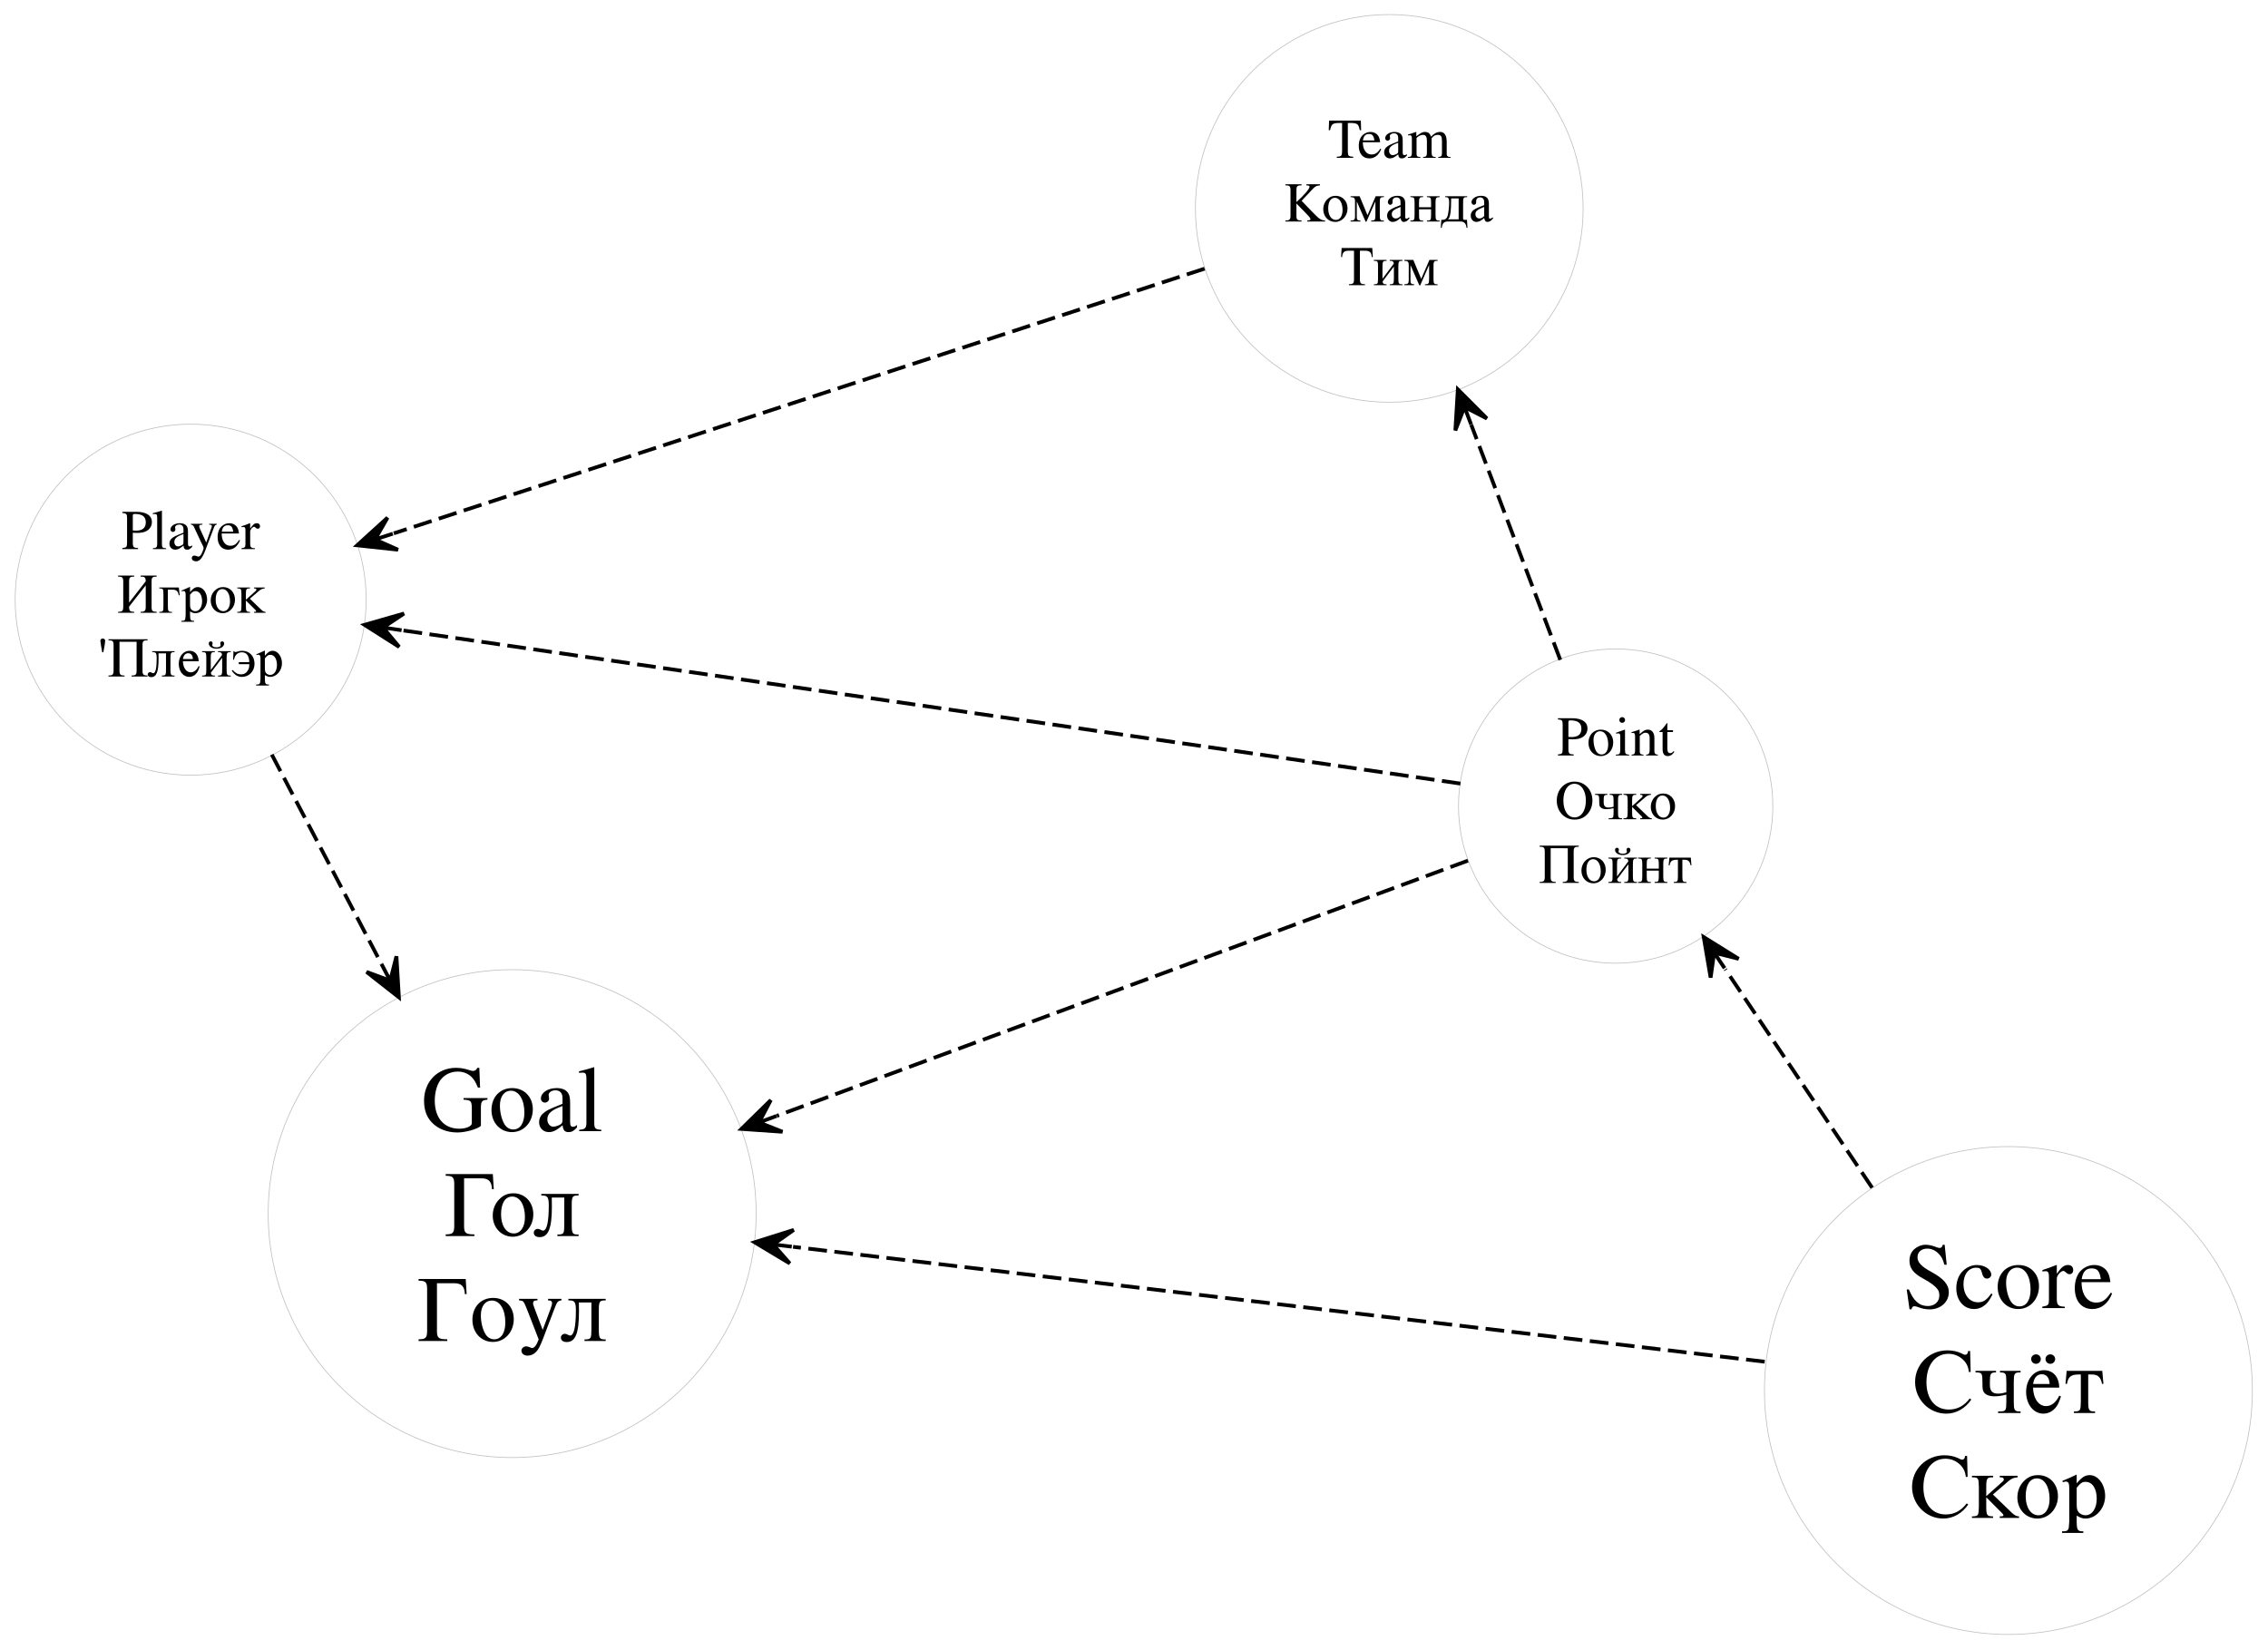
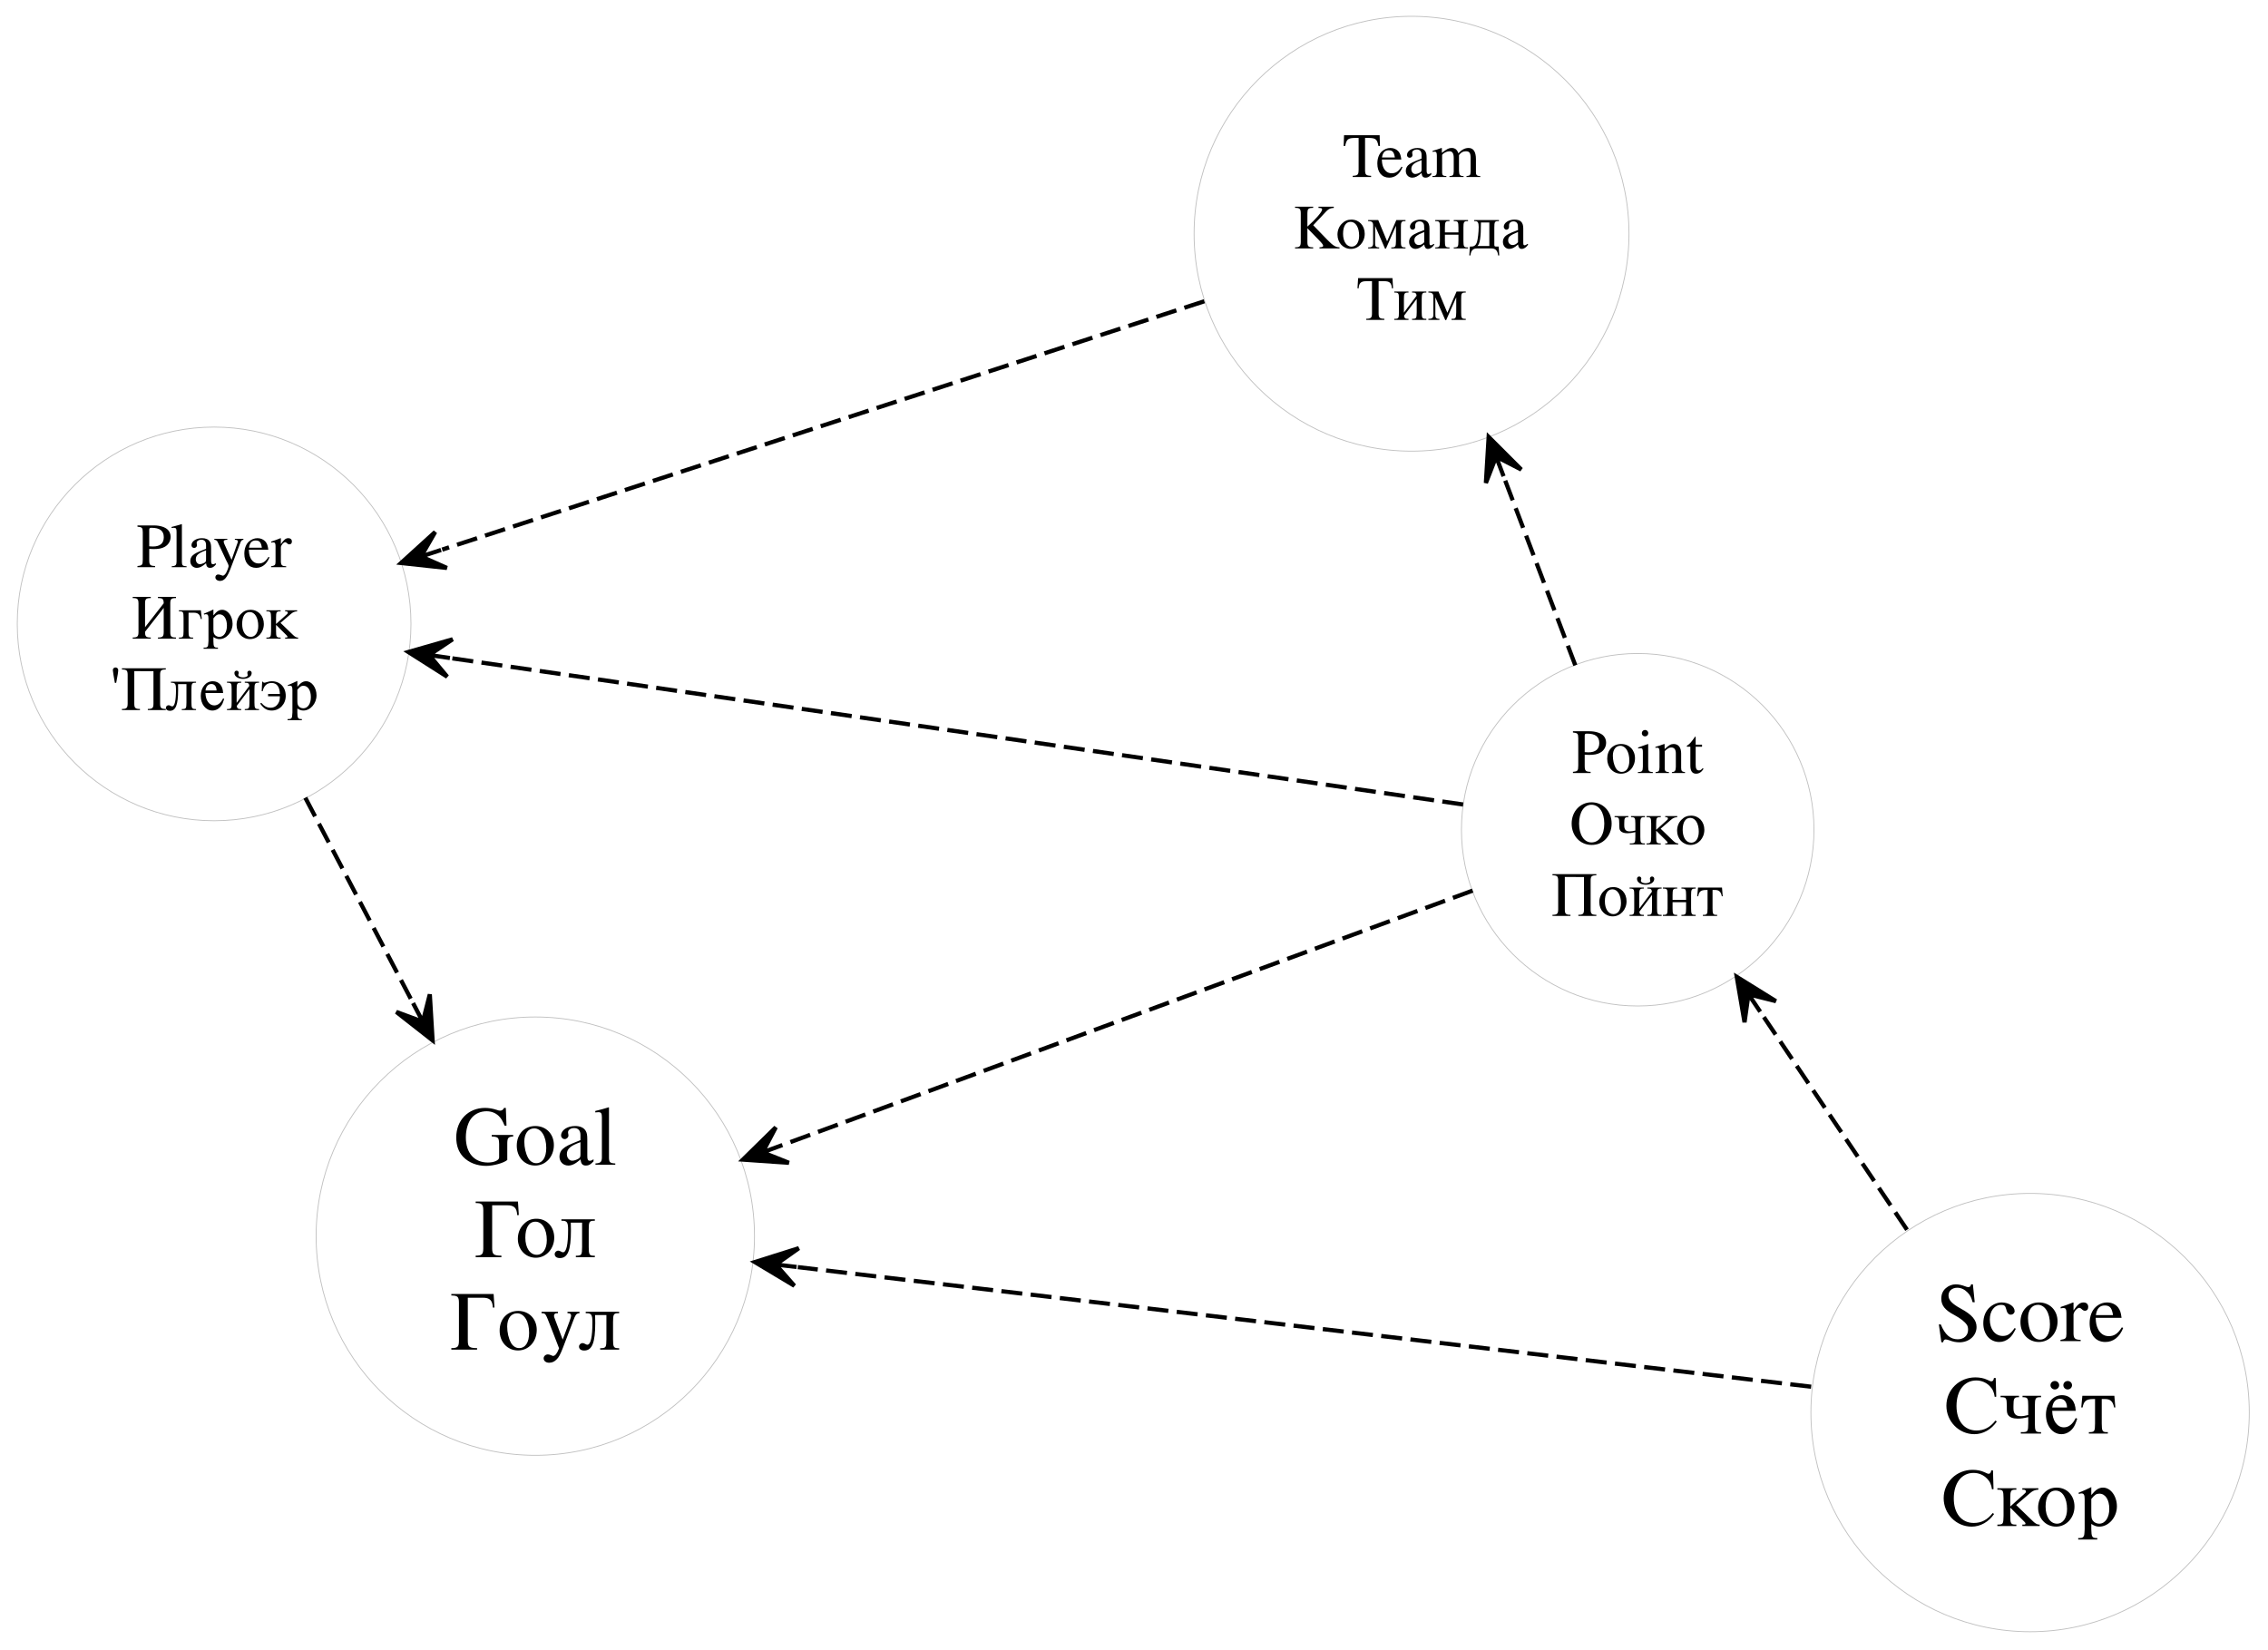
- <svg xmlns="http://www.w3.org/2000/svg" xmlns:xlink="http://www.w3.org/1999/xlink" width="605pt" height="440pt" viewBox="0.00 0.00 604.82 440.18">
-   <g id="graph0" class="graph" transform="scale(1 1) rotate(0) translate(4 436.1787)">
+ <svg xmlns="http://www.w3.org/2000/svg" xmlns:xlink="http://www.w3.org/1999/xlink" width="539pt" height="392pt" viewBox="0.00 0.00 539.08 392.46">
+   <g id="graph0" class="graph" transform="scale(1 1) rotate(0) translate(4 388.4623)">
    <g id="node1" class="node root has-pronunciation">
      <g id="a_node1">
        <a xlink:href="javascript:history.back()" xlink:title="Очко" target="_top">
-           <ellipse fill="none" stroke="#c0c0c0" stroke-width=".2" cx="426.948" cy="-221.04" rx="41.94" ry="41.94" />
-           <text text-anchor="middle" x="426.948" y="-234.54" font-family="Times,serif" font-size="15.00" fill="#000000">Point</text>
-           <text text-anchor="middle" x="426.948" y="-217.54" font-family="Times,serif" font-size="15.00" fill="#000000">Очко</text>
-           <text text-anchor="middle" x="426.948" y="-200.54" font-family="Times,serif" font-size="15.00" fill="#000000">Пойнт</text>
+           <ellipse fill="none" stroke="#c0c0c0" stroke-width=".2" cx="385.39" cy="-191.013" rx="41.94" ry="41.94" />
+           <text text-anchor="middle" x="385.39" y="-204.513" font-family="Times,serif" font-size="15.00" fill="#000000">Point</text>
+           <text text-anchor="middle" x="385.39" y="-187.513" font-family="Times,serif" font-size="15.00" fill="#000000">Очко</text>
+           <text text-anchor="middle" x="385.39" y="-170.513" font-family="Times,serif" font-size="15.00" fill="#000000">Пойнт</text>
        </a>
      </g>
    </g>
    <g id="node3" class="node has-pronunciation">
      <g id="a_node3">
        <a xlink:href="../goal.html" xlink:title="Гол" target="_top">
-           <ellipse fill="none" stroke="#c0c0c0" stroke-width=".2" cx="132.466" cy="-112.272" rx="65.108" ry="65.108" />
-           <text text-anchor="middle" x="132.466" y="-134.273" font-family="Times,serif" font-size="25.00" fill="#000000">Goal</text>
-           <text text-anchor="middle" x="132.466" y="-106.272" font-family="Times,serif" font-size="25.00" fill="#000000">Гол</text>
-           <text text-anchor="middle" x="132.466" y="-78.272" font-family="Times,serif" font-size="25.00" fill="#000000">Гoул</text>
+           <ellipse fill="none" stroke="#c0c0c0" stroke-width=".2" cx="123.09" cy="-94.308" rx="52.152" ry="52.152" />
+           <text text-anchor="middle" x="123.09" y="-111.308" font-family="Times,serif" font-size="20.00" fill="#000000">Goal</text>
+           <text text-anchor="middle" x="123.09" y="-89.308" font-family="Times,serif" font-size="20.00" fill="#000000">Гол</text>
+           <text text-anchor="middle" x="123.09" y="-67.308" font-family="Times,serif" font-size="20.00" fill="#000000">Гoул</text>
        </a>
      </g>
    </g>
    <g id="edge5" class="edge">
-       <path fill="none" stroke="#000000" stroke-dasharray="5,2" d="M387.538,-206.484C340.476,-189.101 260.88,-159.702 203.099,-138.361" />
-       <polygon fill="#000000" stroke="#000000" points="193.661,-134.875 204.601,-134.118 198.352,-136.607 203.042,-138.34 203.042,-138.34 203.042,-138.34 198.352,-136.607 201.483,-142.561 193.661,-134.875 193.661,-134.875" />
+       <path fill="none" stroke="#000000" stroke-dasharray="5,2" d="M346.121,-176.536C302.62,-160.498 232.016,-134.467 181.909,-115.994" />
+       <polygon fill="#000000" stroke="#000000" points="172.489,-112.521 183.429,-111.758 177.181,-114.25 181.872,-115.98 181.872,-115.98 181.872,-115.98 177.181,-114.25 180.315,-120.202 172.489,-112.521 172.489,-112.521" />
    </g>
    <g id="node4" class="node has-pronunciation">
      <g id="a_node4">
        <a xlink:href="../player.html" xlink:title="Игрок" target="_top">
-           <ellipse fill="none" stroke="#c0c0c0" stroke-width=".2" cx="46.669" cy="-276.13" rx="46.839" ry="46.839" />
-           <text text-anchor="middle" x="46.669" y="-289.63" font-family="Times,serif" font-size="15.00" fill="#000000">Player</text>
-           <text text-anchor="middle" x="46.669" y="-272.63" font-family="Times,serif" font-size="15.00" fill="#000000">Игрок</text>
-           <text text-anchor="middle" x="46.669" y="-255.63" font-family="Times,serif" font-size="15.00" fill="#000000">'Плейэр</text>
+           <ellipse fill="none" stroke="#c0c0c0" stroke-width=".2" cx="46.669" cy="-239.995" rx="46.839" ry="46.839" />
+           <text text-anchor="middle" x="46.669" y="-253.495" font-family="Times,serif" font-size="15.00" fill="#000000">Player</text>
+           <text text-anchor="middle" x="46.669" y="-236.495" font-family="Times,serif" font-size="15.00" fill="#000000">Игрок</text>
+           <text text-anchor="middle" x="46.669" y="-219.495" font-family="Times,serif" font-size="15.00" fill="#000000">'Плейэр</text>
        </a>
      </g>
    </g>
    <g id="edge6" class="edge">
-       <path fill="none" stroke="#000000" stroke-dasharray="5,2" d="M385.527,-227.04C317.087,-236.955 180.299,-256.771 103.088,-267.957" />
-       <polygon fill="#000000" stroke="#000000" points="93.06,-269.409 102.312,-263.522 98.008,-268.692 102.957,-267.976 102.957,-267.976 102.957,-267.976 98.008,-268.692 103.602,-272.429 93.06,-269.409 93.06,-269.409" />
+       <path fill="none" stroke="#000000" stroke-dasharray="5,2" d="M343.856,-197.019C283.365,-205.767 170.859,-222.036 102.969,-231.853" />
+       <polygon fill="#000000" stroke="#000000" points="92.88,-233.312 102.133,-227.427 97.828,-232.597 102.777,-231.881 102.777,-231.881 102.777,-231.881 97.828,-232.597 103.421,-236.335 92.88,-233.312 92.88,-233.312" />
    </g>
    <g id="node5" class="node has-pronunciation">
      <g id="a_node5">
        <a xlink:href="../team.html" xlink:title="Команда" target="_top">
-           <ellipse fill="none" stroke="#c0c0c0" stroke-width=".2" cx="366.532" cy="-380.56" rx="51.738" ry="51.738" />
-           <text text-anchor="middle" x="366.532" y="-394.06" font-family="Times,serif" font-size="15.00" fill="#000000">Team</text>
-           <text text-anchor="middle" x="366.532" y="-377.06" font-family="Times,serif" font-size="15.00" fill="#000000">Команда</text>
-           <text text-anchor="middle" x="366.532" y="-360.06" font-family="Times,serif" font-size="15.00" fill="#000000">Тим</text>
+           <ellipse fill="none" stroke="#c0c0c0" stroke-width=".2" cx="331.576" cy="-332.844" rx="51.738" ry="51.738" />
+           <text text-anchor="middle" x="331.576" y="-346.344" font-family="Times,serif" font-size="15.00" fill="#000000">Team</text>
+           <text text-anchor="middle" x="331.576" y="-329.344" font-family="Times,serif" font-size="15.00" fill="#000000">Команда</text>
+           <text text-anchor="middle" x="331.576" y="-312.344" font-family="Times,serif" font-size="15.00" fill="#000000">Тим</text>
        </a>
      </g>
    </g>
    <g id="edge7" class="edge">
-       <path fill="none" stroke="#000000" stroke-dasharray="5,2" d="M412.168,-260.063C405.019,-278.94 396.293,-301.978 388.394,-322.835" />
-       <polygon fill="#000000" stroke="#000000" points="384.831,-332.242 384.165,-321.296 386.602,-327.566 388.373,-322.89 388.373,-322.89 388.373,-322.89 386.602,-327.566 392.582,-324.484 384.831,-332.242 384.831,-332.242" />
+       <path fill="none" stroke="#000000" stroke-dasharray="5,2" d="M370.543,-230.144C365.311,-243.933 359.312,-259.743 353.615,-274.759" />
+       <polygon fill="#000000" stroke="#000000" points="349.926,-284.482 349.266,-273.536 351.7,-279.807 353.473,-275.132 353.473,-275.132 353.473,-275.132 351.7,-279.807 357.681,-276.729 349.926,-284.482 349.926,-284.482" />
    </g>
    <g id="node2" class="node has-pronunciation">
      <g id="a_node2">
        <a xlink:href="../score.html" xlink:title="Счёт" target="_top">
-           <ellipse fill="none" stroke="#c0c0c0" stroke-width=".2" cx="531.762" cy="-65.054" rx="65.108" ry="65.108" />
-           <text text-anchor="middle" x="531.762" y="-87.054" font-family="Times,serif" font-size="25.00" fill="#000000">Score</text>
-           <text text-anchor="middle" x="531.762" y="-59.054" font-family="Times,serif" font-size="25.00" fill="#000000">Счёт</text>
-           <text text-anchor="middle" x="531.762" y="-31.054" font-family="Times,serif" font-size="25.00" fill="#000000">Скор</text>
+           <ellipse fill="none" stroke="#c0c0c0" stroke-width=".2" cx="478.75" cy="-52.326" rx="52.152" ry="52.152" />
+           <text text-anchor="middle" x="478.75" y="-69.326" font-family="Times,serif" font-size="20.00" fill="#000000">Score</text>
+           <text text-anchor="middle" x="478.75" y="-47.326" font-family="Times,serif" font-size="20.00" fill="#000000">Счёт</text>
+           <text text-anchor="middle" x="478.75" y="-25.326" font-family="Times,serif" font-size="20.00" fill="#000000">Скор</text>
        </a>
      </g>
    </g>
    <g id="edge4" class="edge">
-       <path fill="none" stroke="#000000" stroke-dasharray="5,2" d="M495.397,-119.172C482.592,-138.228 468.374,-159.389 456.228,-177.464" />
-       <polygon fill="#000000" stroke="#000000" points="450.448,-186.067 452.29,-175.257 453.236,-181.917 456.025,-177.766 456.025,-177.766 456.025,-177.766 453.236,-181.917 459.76,-180.276 450.448,-186.067 450.448,-186.067" />
+       <path fill="none" stroke="#000000" stroke-dasharray="5,2" d="M449.466,-95.827C438.355,-112.333 425.709,-131.118 414.605,-147.614" />
+       <polygon fill="#000000" stroke="#000000" points="408.954,-156.008 410.806,-145.2 411.746,-151.861 414.539,-147.713 414.539,-147.713 414.539,-147.713 411.746,-151.861 418.272,-150.226 408.954,-156.008 408.954,-156.008" />
    </g>
    <g id="edge1" class="edge">
-       <path fill="none" stroke="#000000" stroke-dasharray="5,2" d="M466.719,-72.745C395.698,-81.144 282.138,-94.573 207.426,-103.408" />
-       <polygon fill="#000000" stroke="#000000" points="197.15,-104.623 206.552,-98.98 202.115,-104.036 207.081,-103.449 207.081,-103.449 207.081,-103.449 202.115,-104.036 207.609,-107.918 197.15,-104.623 197.15,-104.623" />
+       <path fill="none" stroke="#000000" stroke-dasharray="5,2" d="M426.653,-58.475C362.603,-66.036 254,-78.856 185.541,-86.936" />
+       <polygon fill="#000000" stroke="#000000" points="175.327,-88.142 184.73,-82.501 180.292,-87.556 185.258,-86.97 185.258,-86.97 185.258,-86.97 180.292,-87.556 185.785,-91.439 175.327,-88.142 175.327,-88.142" />
    </g>
    <g id="edge2" class="edge">
-       <path fill="none" stroke="#000000" stroke-dasharray="5,2" d="M68.319,-234.782C77.19,-217.84 87.683,-197.8 97.585,-178.89" />
-       <polygon fill="#000000" stroke="#000000" points="102.236,-170.006 101.584,-180.953 99.917,-174.436 97.598,-178.866 97.598,-178.866 97.598,-178.866 99.917,-174.436 93.611,-176.778 102.236,-170.006 102.236,-170.006" />
+       <path fill="none" stroke="#000000" stroke-dasharray="5,2" d="M68.364,-198.636C76.332,-183.447 85.486,-165.995 93.999,-149.767" />
+       <polygon fill="#000000" stroke="#000000" points="98.651,-140.899 97.99,-151.845 96.328,-145.327 94.005,-149.754 94.005,-149.754 94.005,-149.754 96.328,-145.327 90.02,-147.664 98.651,-140.899 98.651,-140.899" />
    </g>
    <g id="edge3" class="edge">
-       <path fill="none" stroke="#000000" stroke-dasharray="5,2" d="M317.254,-364.472C258.739,-345.367 161.46,-313.608 100.868,-293.825" />
-       <polygon fill="#000000" stroke="#000000" points="91.102,-290.637 102.005,-289.462 95.855,-292.188 100.608,-293.74 100.608,-293.74 100.608,-293.74 95.855,-292.188 99.211,-298.018 91.102,-290.637 91.102,-290.637" />
+       <path fill="none" stroke="#000000" stroke-dasharray="5,2" d="M282.275,-316.776C231.702,-300.295 153.237,-274.724 100.929,-257.677" />
+       <polygon fill="#000000" stroke="#000000" points="91.155,-254.492 102.058,-253.312 95.909,-256.041 100.663,-257.591 100.663,-257.591 100.663,-257.591 95.909,-256.041 99.269,-261.869 91.155,-254.492 91.155,-254.492" />
    </g>
  </g>
</svg>
